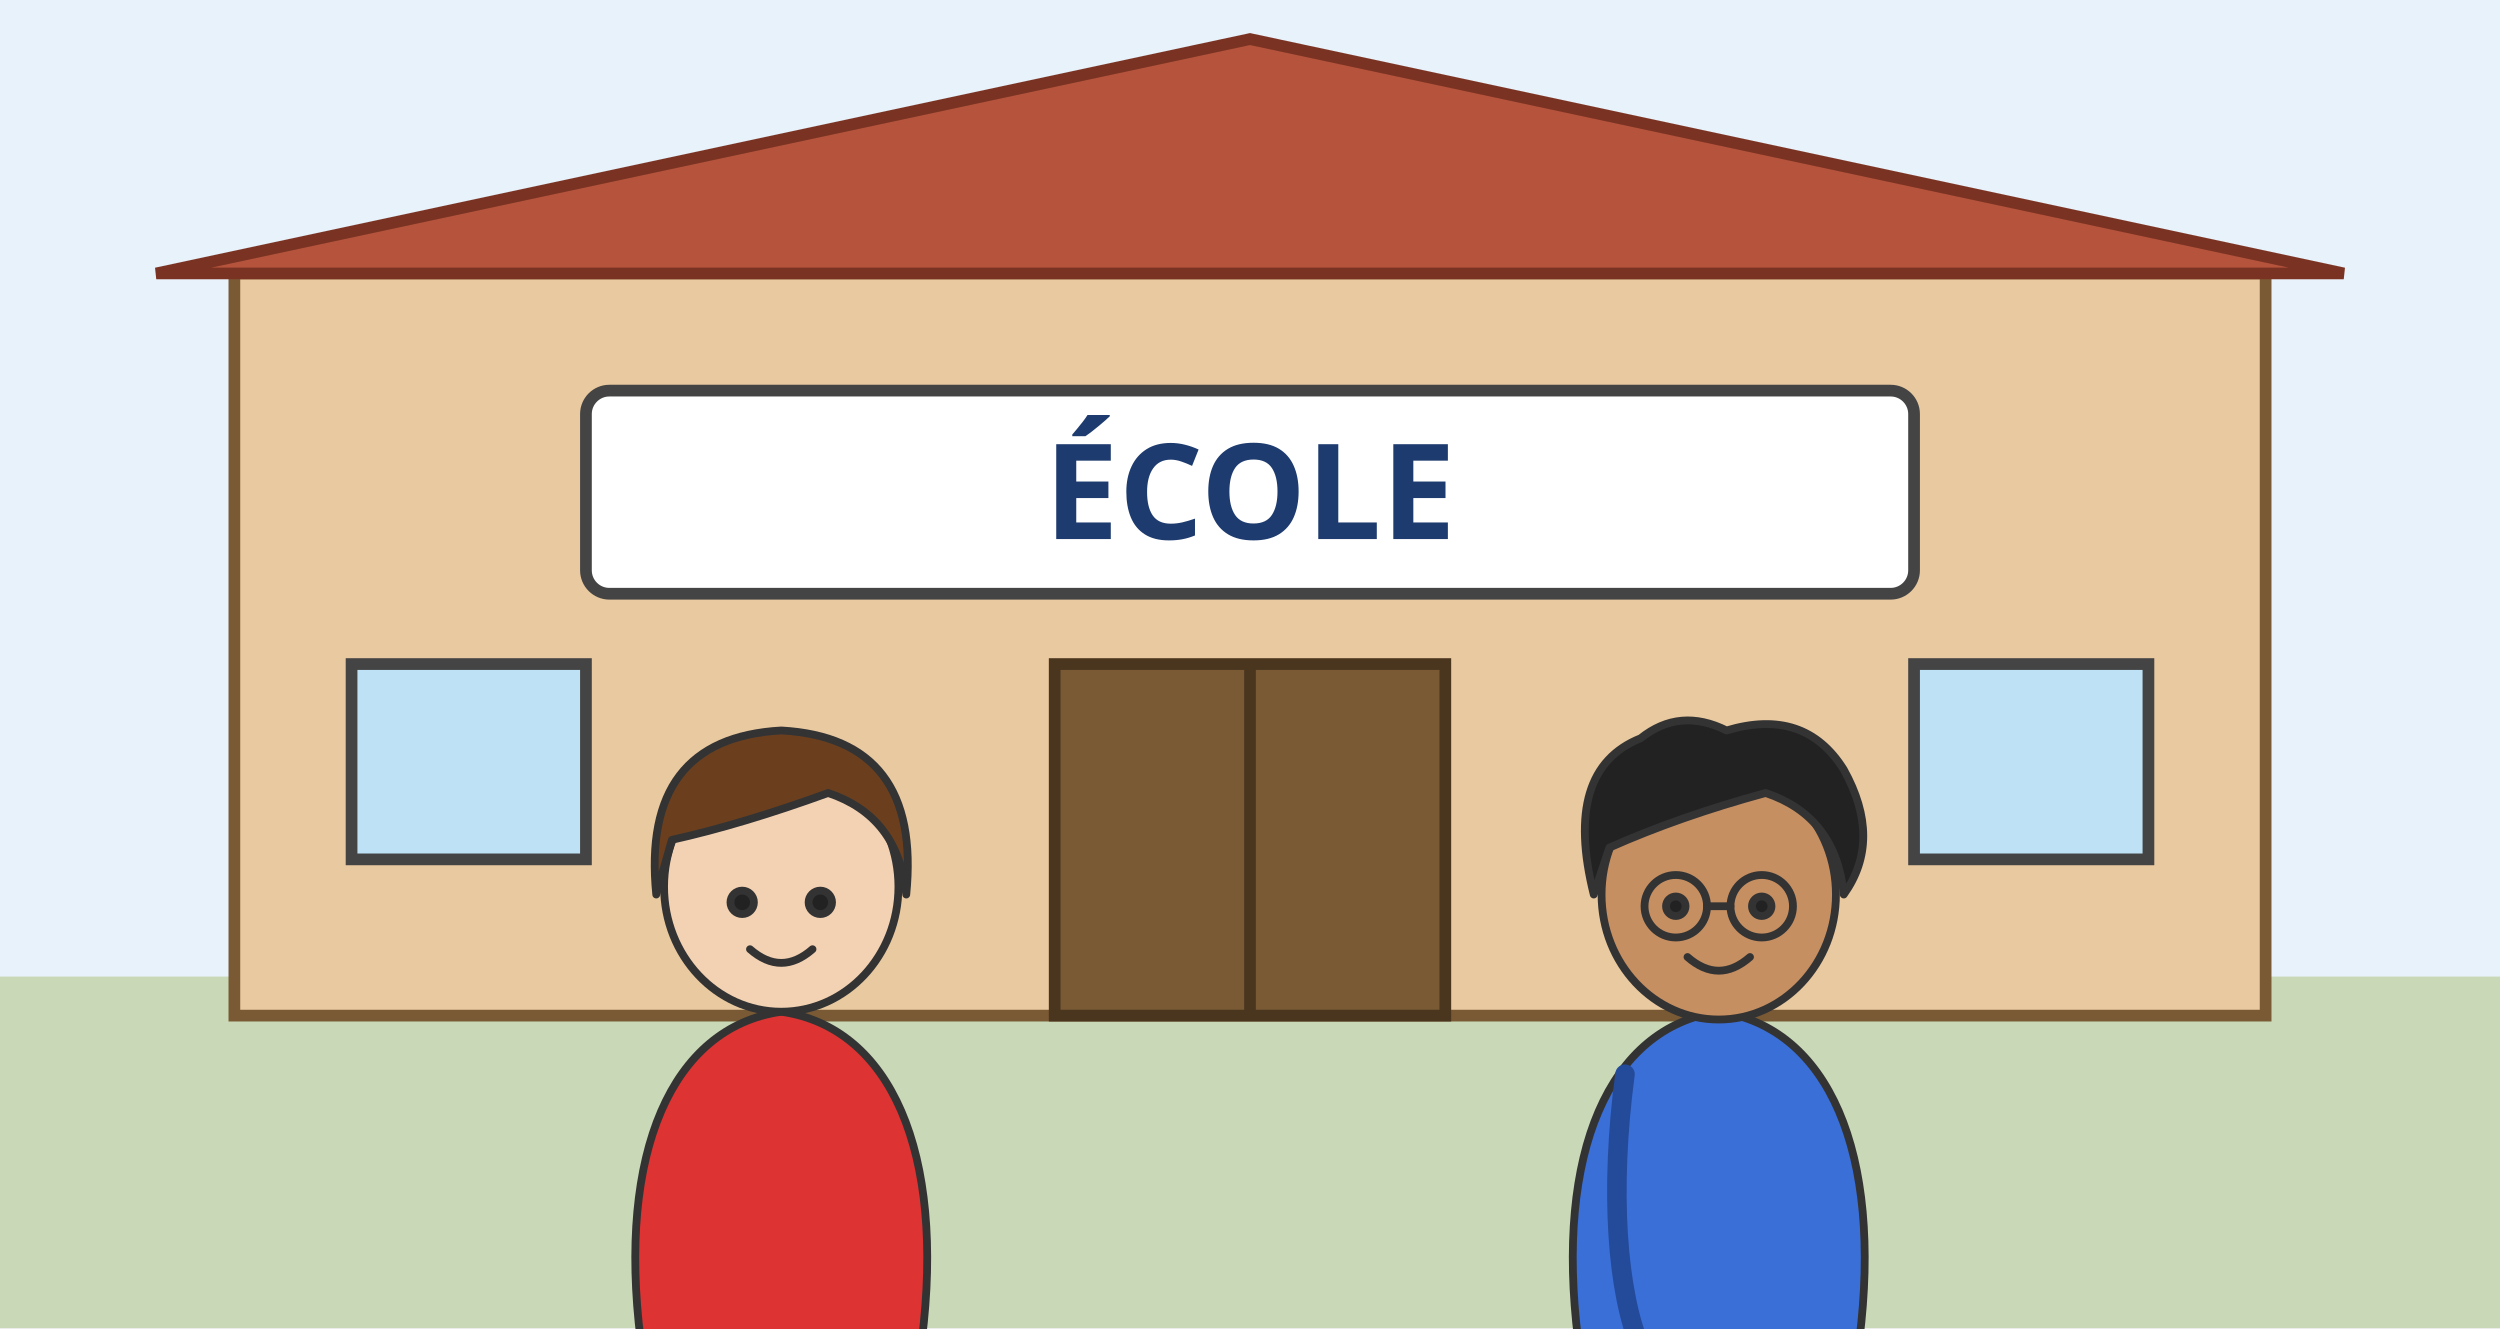
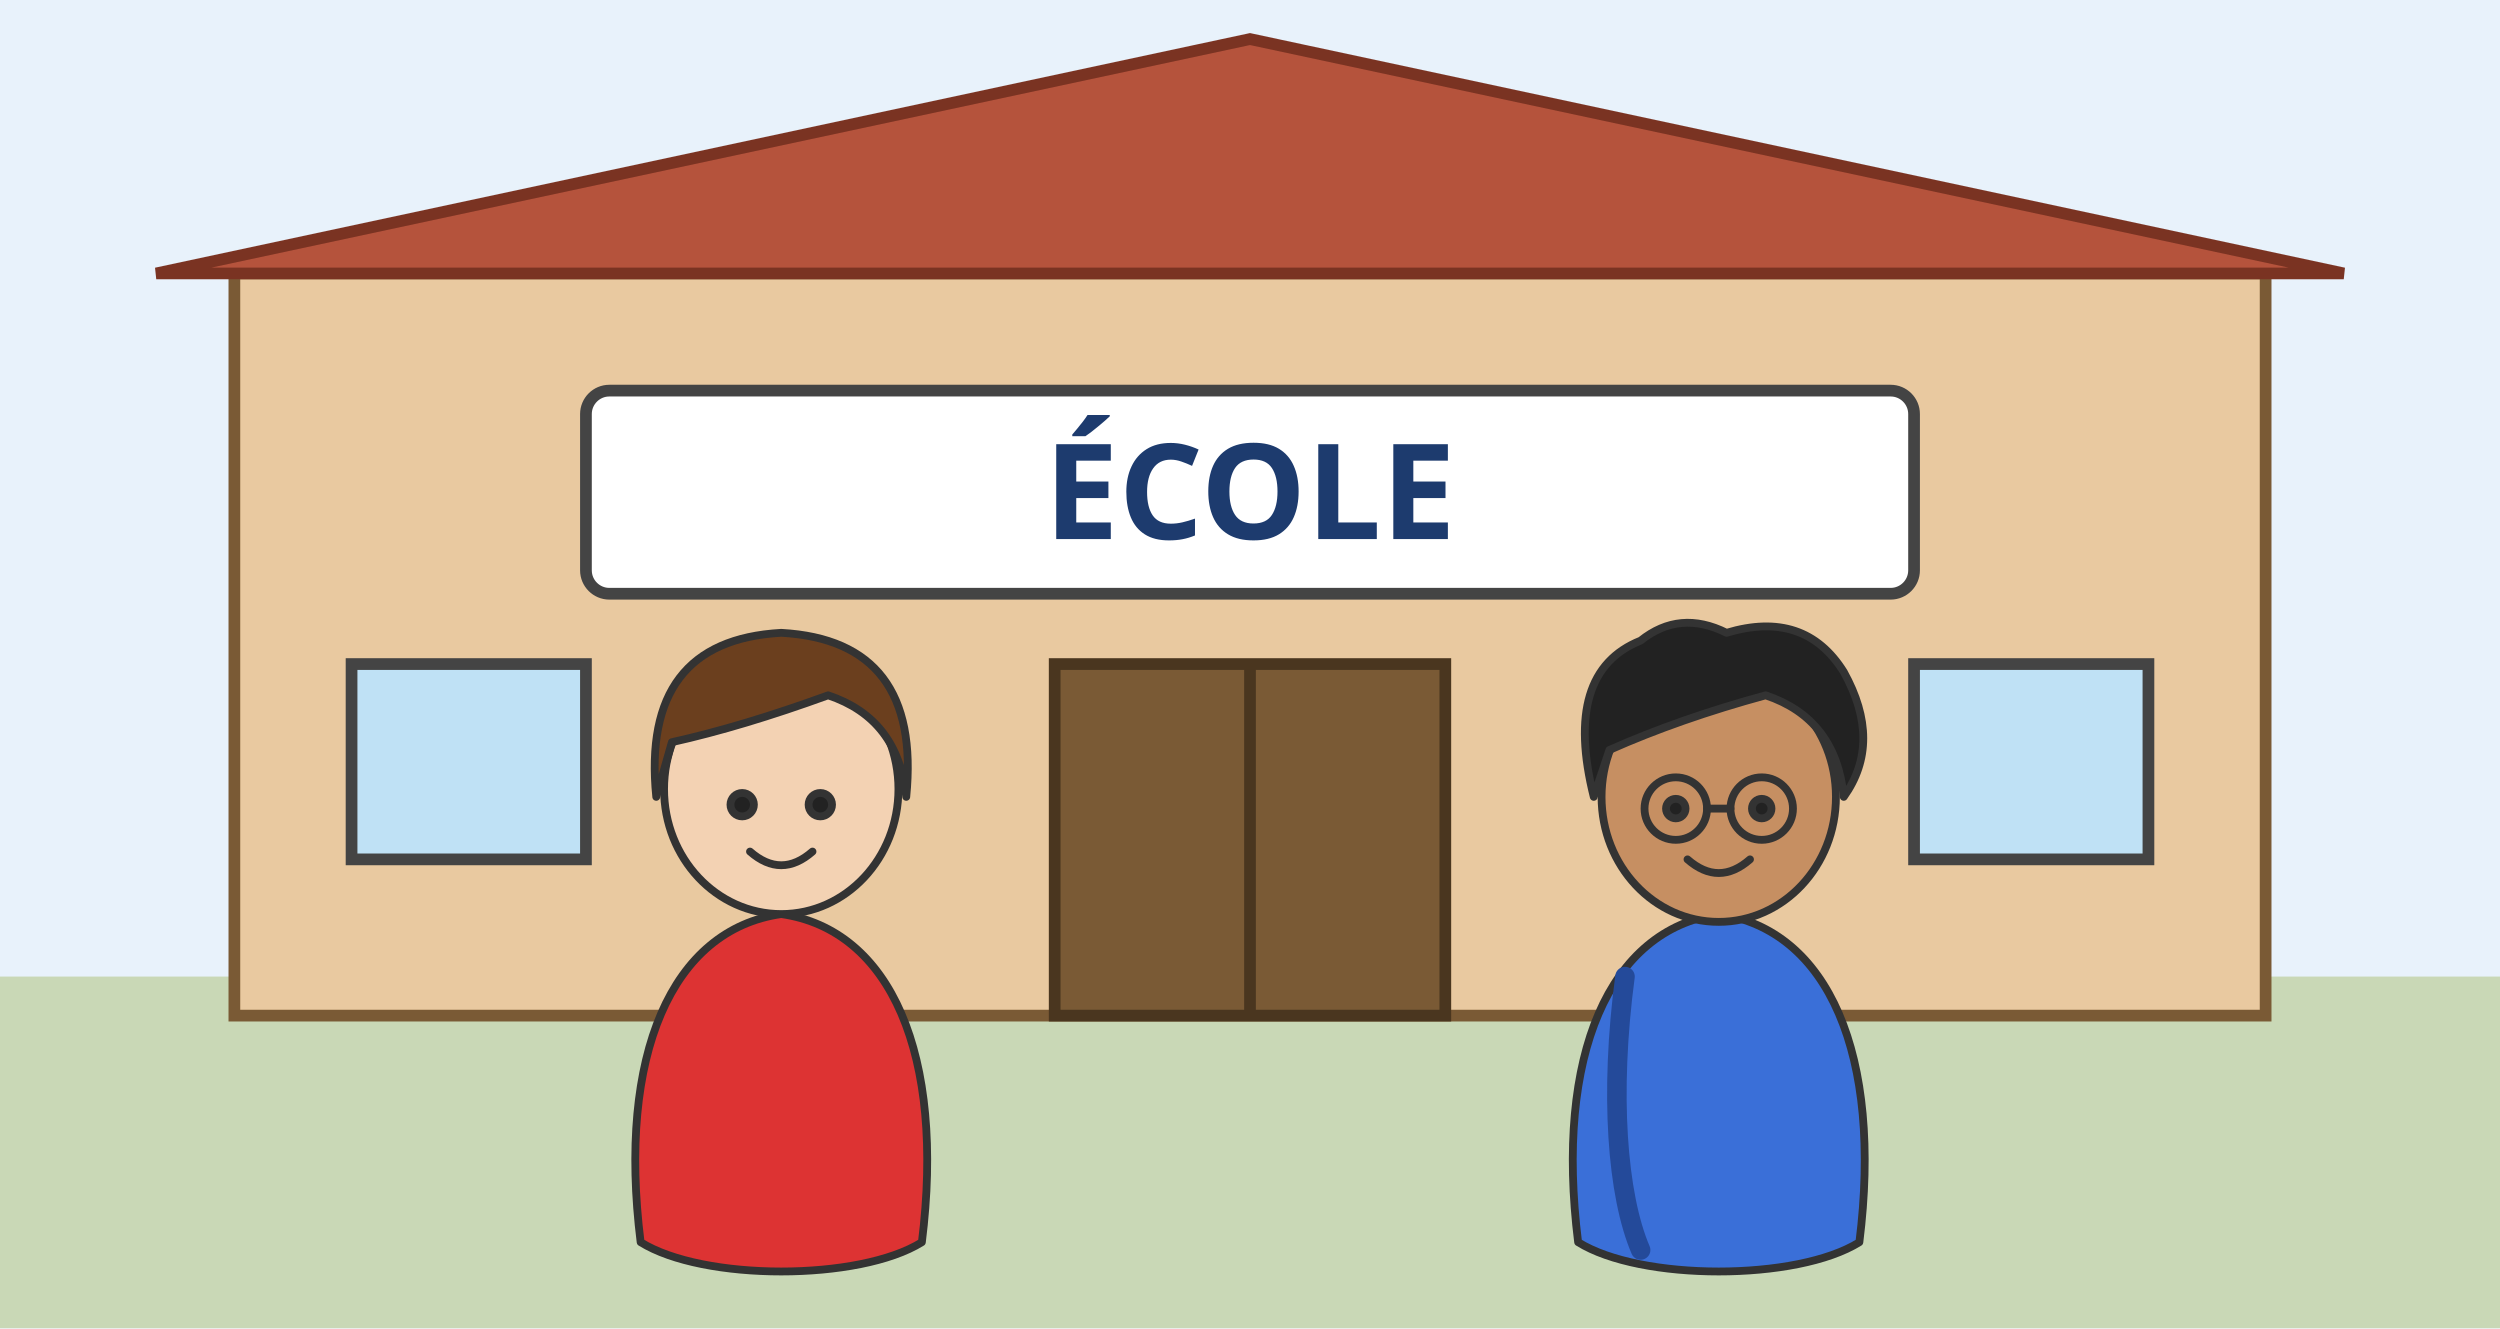
<svg xmlns="http://www.w3.org/2000/svg" viewBox="0 0 640 340" role="img">
  <rect width="640" height="340" fill="#e8f2fb" />
  <rect y="250" width="640" height="90" fill="#c9d8b6" />
  <rect x="60" y="70" width="520" height="190" fill="#e9c9a0" stroke="#7a5a35" stroke-width="3" />
  <polygon points="40,70 320,10 600,70" fill="#b5533c" stroke="#7a3322" stroke-width="3" />
  <rect x="150" y="100" width="340" height="52" rx="6" fill="#fff" stroke="#444" stroke-width="3" />
  <text x="320" y="138" text-anchor="middle" font-family="sans-serif" font-size="34" font-weight="bold" fill="#1d3b6e">ÉCOLE</text>
  <rect x="270" y="170" width="100" height="90" fill="#7a5a35" stroke="#4a361f" stroke-width="3" />
  <line x1="320" y1="170" x2="320" y2="260" stroke="#4a361f" stroke-width="3" />
  <rect x="90" y="170" width="60" height="50" fill="#bfe1f5" stroke="#444" stroke-width="3" />
  <rect x="490" y="170" width="60" height="50" fill="#bfe1f5" stroke="#444" stroke-width="3" />
-   <g transform="translate(150,175)" stroke="#333" stroke-width="2" stroke-linejoin="round" stroke-linecap="round">
+   <g transform="translate(150,150)" stroke="#333" stroke-width="2" stroke-linejoin="round" stroke-linecap="round">
    <path d="M14 168 C8 120 22 88 50 84 C78 88 92 120 86 168 C70 178 30 178 14 168 Z" fill="#d33" />
    <ellipse cx="50" cy="52" rx="30" ry="32" fill="#f3d2b3" />
    <path d="M18 54 Q14 14 50 12 Q86 14 82 54 Q80 34 62 28 Q40 36 22 40 Z" fill="#6b3f1e" />
    <circle cx="40" cy="56" r="3" fill="#222" />
    <circle cx="60" cy="56" r="3" fill="#222" />
    <path d="M42 68 Q50 75 58 68" fill="none" />
  </g>
-   <g transform="translate(390,175)" stroke="#333" stroke-width="2" stroke-linejoin="round" stroke-linecap="round">
+   <g transform="translate(390,150)" stroke="#333" stroke-width="2" stroke-linejoin="round" stroke-linecap="round">
    <path d="M14 168 C8 120 22 88 50 84 C78 88 92 120 86 168 C70 178 30 178 14 168 Z" fill="#3a6fd8" />
    <path d="M26 100 C22 130 24 156 30 170" stroke="#244a9a" stroke-width="5" fill="none" />
    <ellipse cx="50" cy="54" rx="30" ry="32" fill="#c68f62" />
    <path d="M18 54 Q10 22 30 14 Q40 6 52 12 Q72 6 82 22 Q92 40 82 54 Q80 34 62 28 Q40 34 22 42 Z" fill="#222" />
    <circle cx="39" cy="57" r="8" fill="none" />
    <circle cx="61" cy="57" r="8" fill="none" />
    <path d="M47 57 L53 57" fill="none" />
    <circle cx="39" cy="57" r="2.5" fill="#222" />
    <circle cx="61" cy="57" r="2.5" fill="#222" />
    <path d="M42 70 Q50 77 58 70" fill="none" />
  </g>
</svg>
